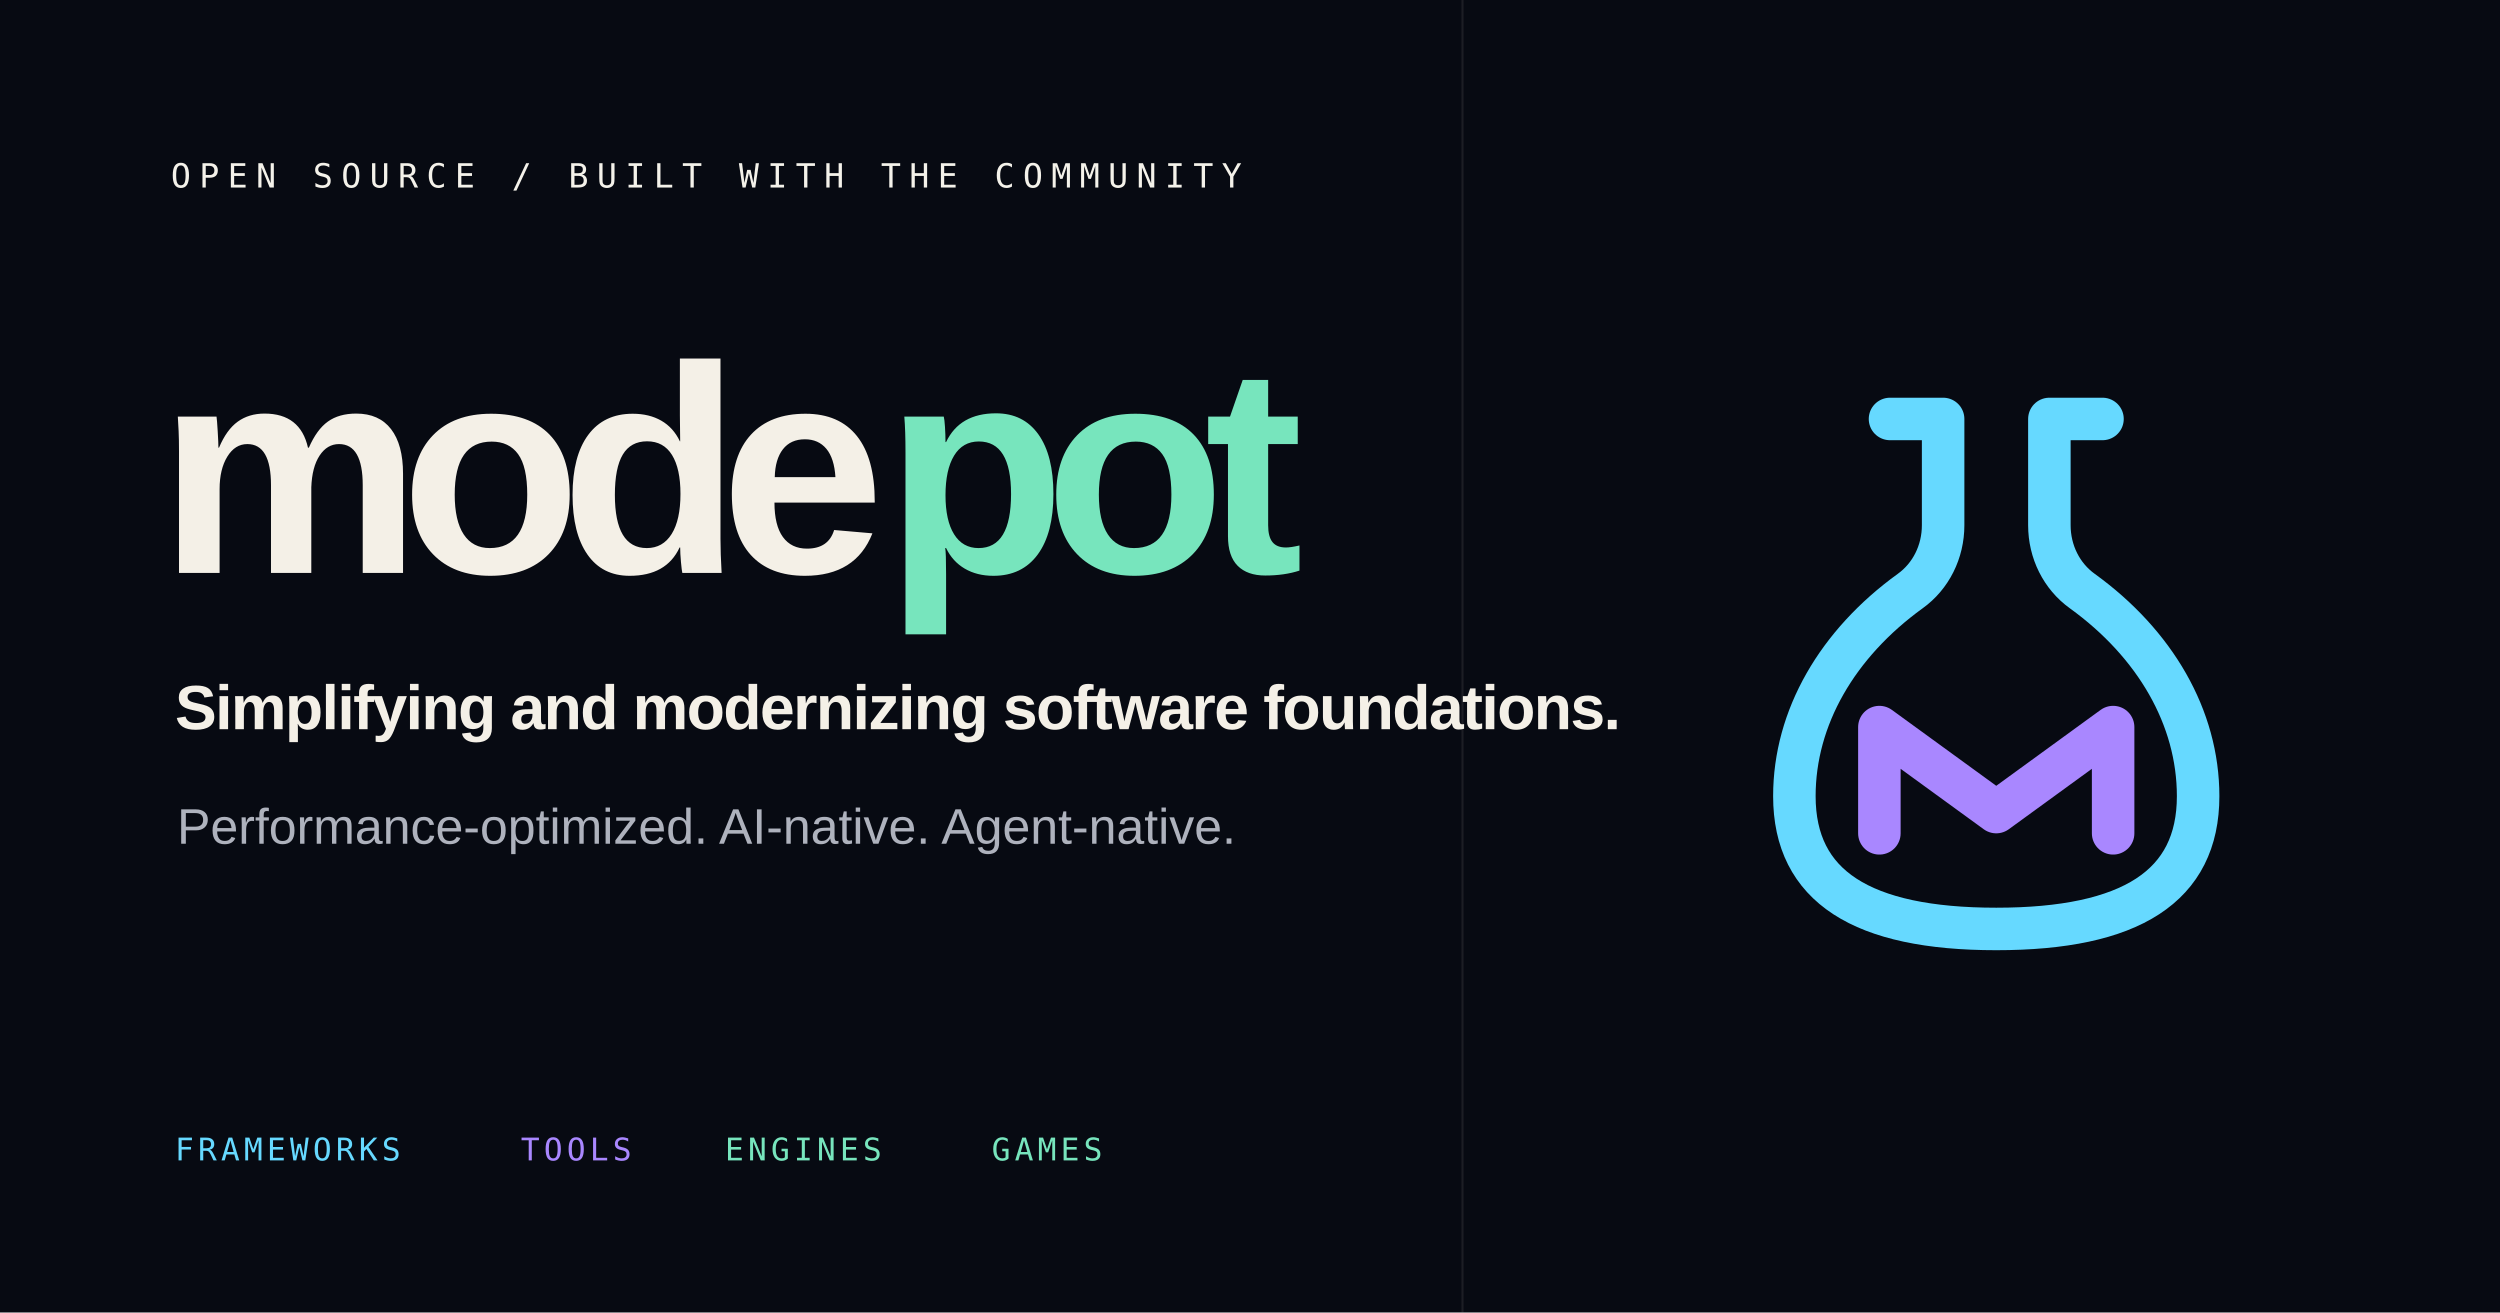
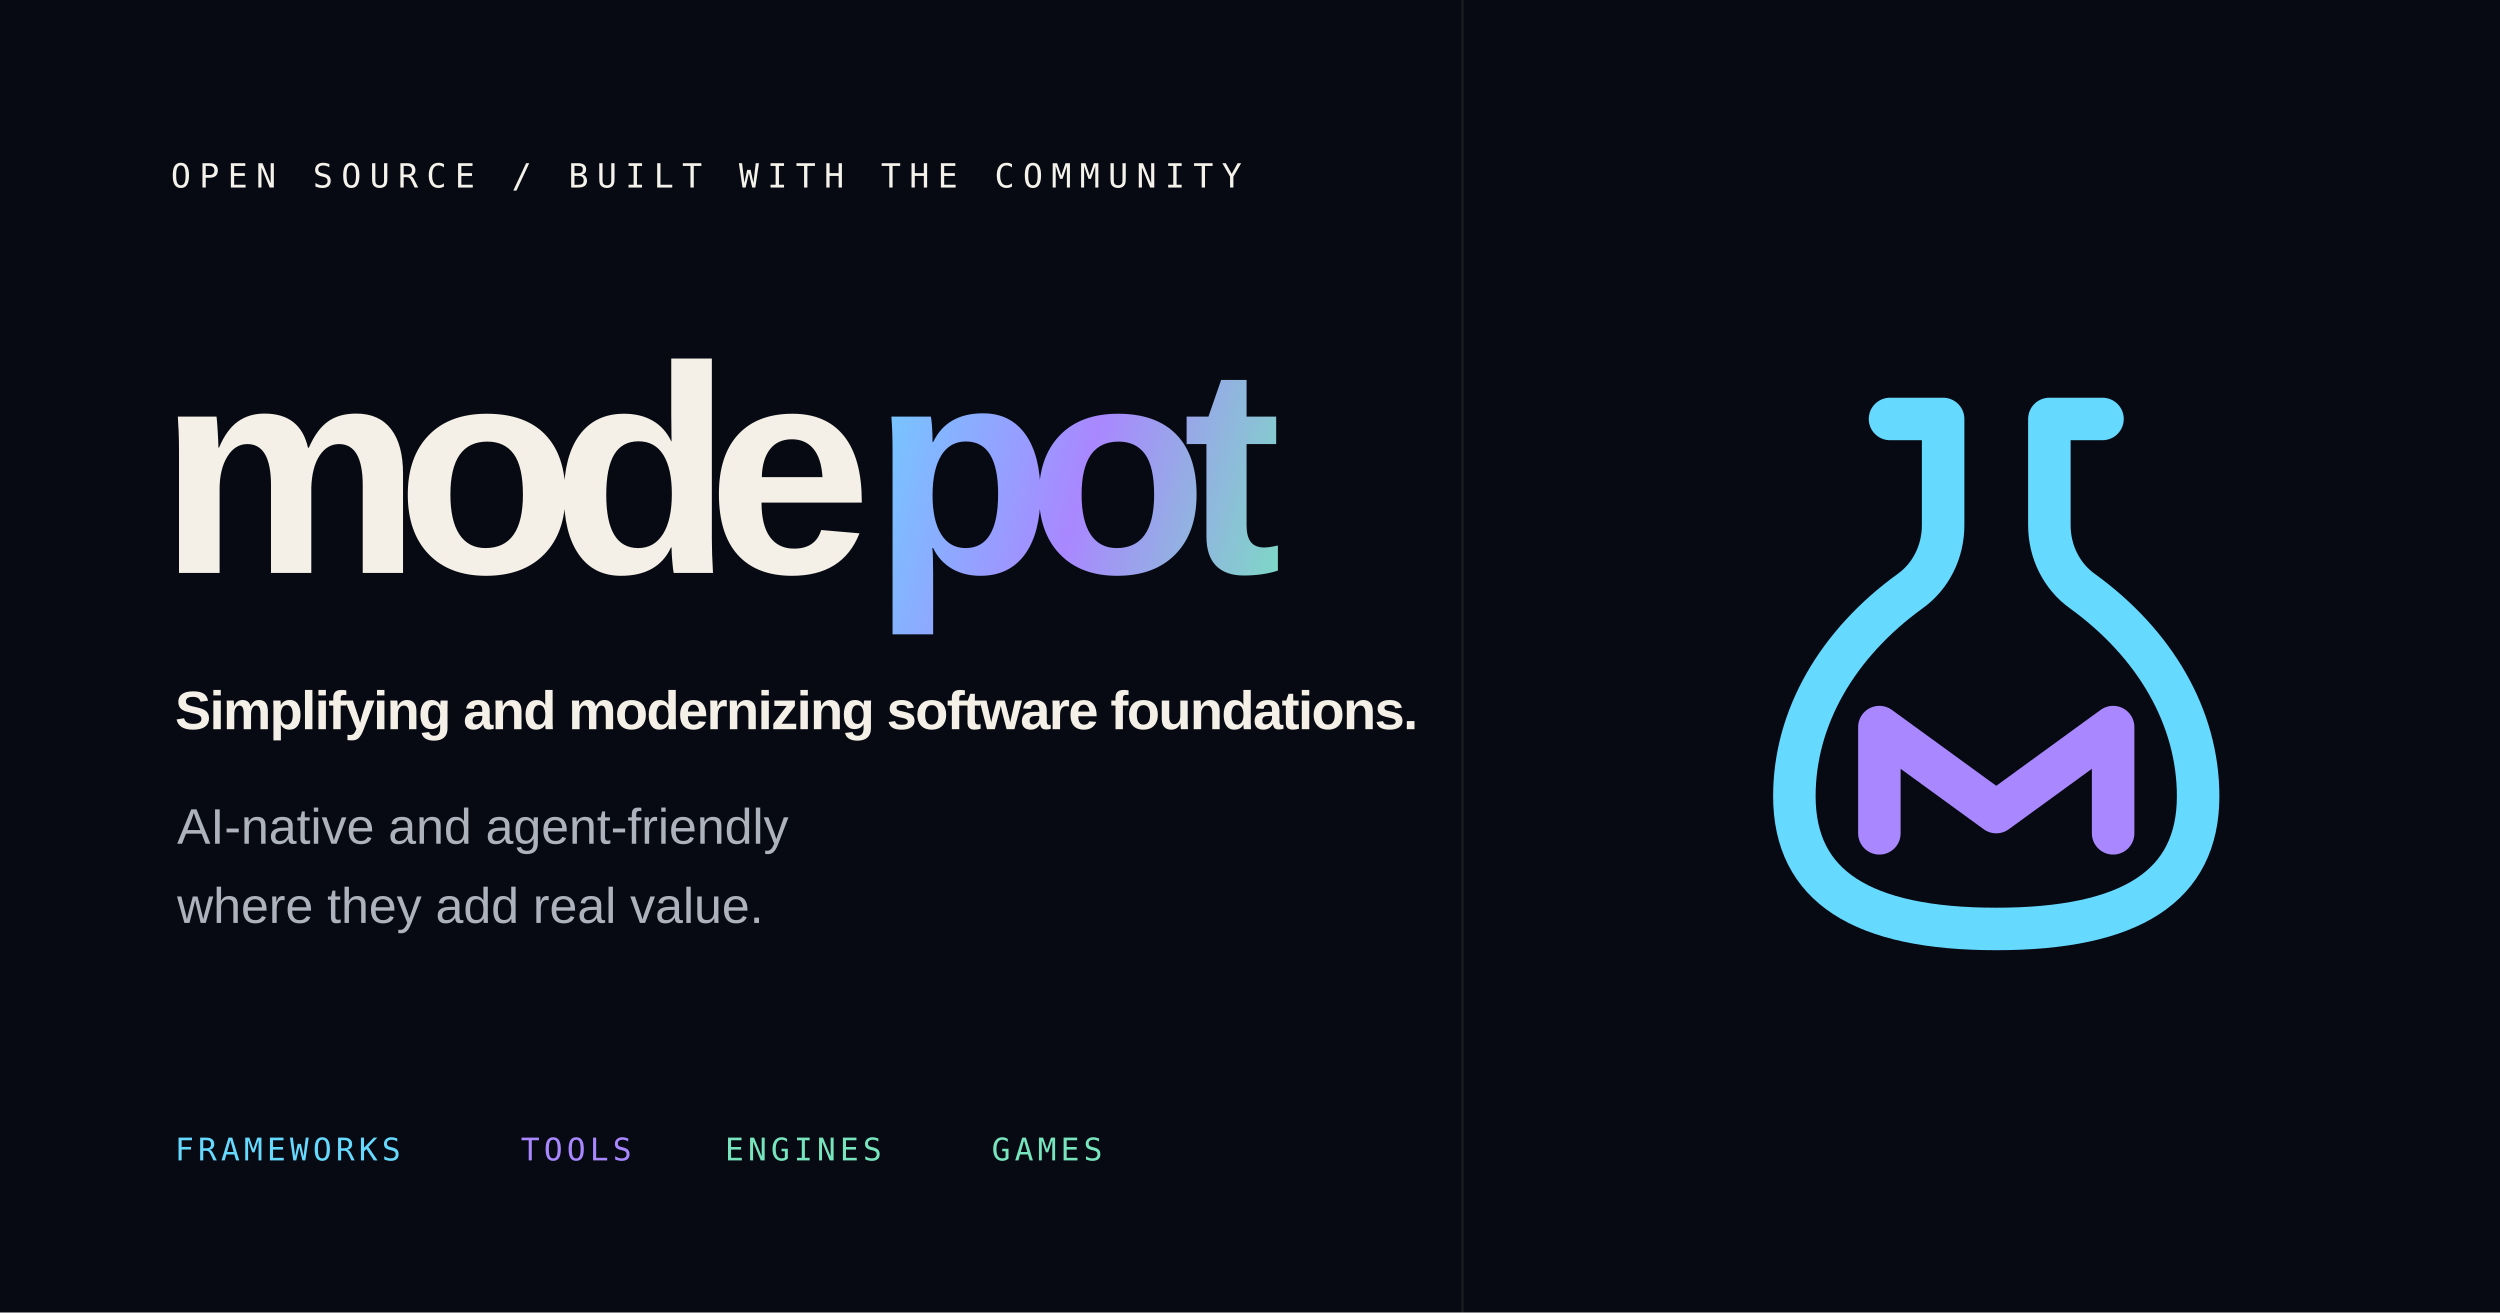
<svg xmlns="http://www.w3.org/2000/svg" width="1200" height="630" viewBox="0 0 1200 630" role="img" aria-labelledby="title desc">
+   <defs>
+     <linearGradient id="modepot-social-wordmark-spectrum" gradientUnits="userSpaceOnUse" x1="396.704" y1="188.667" x2="638.044" y2="253.333">
+       <stop stop-color="#66D9FF" offset="0%" />
+       <stop stop-color="#A987FF" offset="52%" />
+       <stop stop-color="#77E5BD" offset="100%" />
+     </linearGradient>
+   </defs>
  <rect width="1200" height="630" fill="#070a12" />
  <path d="M702 0v630" stroke="#f4f0e7" stroke-opacity=".09" />
  <text x="82" y="90" fill="#f4f2ea" font-family="IBM Plex Mono, monospace" font-size="16" letter-spacing="4">OPEN SOURCE / BUILT WITH THE COMMUNITY</text>
-   <text x="76" y="275" fill="#f4f0e7" font-family="Manrope, Arial, sans-serif" font-size="142" font-weight="750" letter-spacing="-10">mode<tspan fill="#77e5bd">pot</tspan>
+   <text x="76" y="275" fill="#f4f0e7" font-family="Manrope, Arial, sans-serif" font-size="142" font-weight="720" letter-spacing="-.085em">mode<tspan fill="url(#modepot-social-wordmark-spectrum)">pot</tspan>
  </text>
-   <text x="84" y="350" fill="#f4f0e7" font-family="Manrope, Arial, sans-serif" font-size="30" font-weight="620" letter-spacing="-.75">Simplifying and modernizing software foundations.</text>
-   <text x="85" y="405" fill="#aeb2bd" font-family="Manrope, Arial, sans-serif" font-size="24">Performance-optimized. AI-native. Agent-native.</text>
+   <text x="84" y="350" fill="#f4f0e7" font-family="Manrope, Arial, sans-serif" font-size="26" font-weight="620" letter-spacing="-.75">Simplifying and modernizing software foundations.</text>
+   <text x="85" y="405" fill="#aeb2bd" font-family="Manrope, Arial, sans-serif" font-size="24">
+     <tspan x="85">AI-native and agent-friendly</tspan>
+     <tspan x="85" dy="38">where they add real value.</tspan>
+   </text>
  <g transform="translate(795 145) scale(2.55)">
    <path d="M44 22h10v20c0 5-2.3 9.6-6.2 12.4C34.1 64.3 26 78.2 26 93c0 17 12.7 25 38 25s38-8 38-25c0-14.8-8.1-28.7-21.8-38.6C76.3 51.6 74 47 74 42V22h10" fill="none" stroke="#66D9FF" stroke-width="8" stroke-linecap="round" stroke-linejoin="round" />
    <path d="M42 100V80l22 16 22-16v20" fill="none" stroke="#A987FF" stroke-width="8" stroke-linecap="round" stroke-linejoin="round" />
  </g>
  <g font-family="IBM Plex Mono, monospace" font-size="15" letter-spacing="2">
    <text x="84" y="557" fill="#66d9ff">FRAMEWORKS</text>
    <text x="250" y="557" fill="#a987ff">TOOLS</text>
    <text x="348" y="557" fill="#77e5bd">ENGINES</text>
    <text x="476" y="557" fill="#77e5bd">GAMES</text>
  </g>
</svg>
